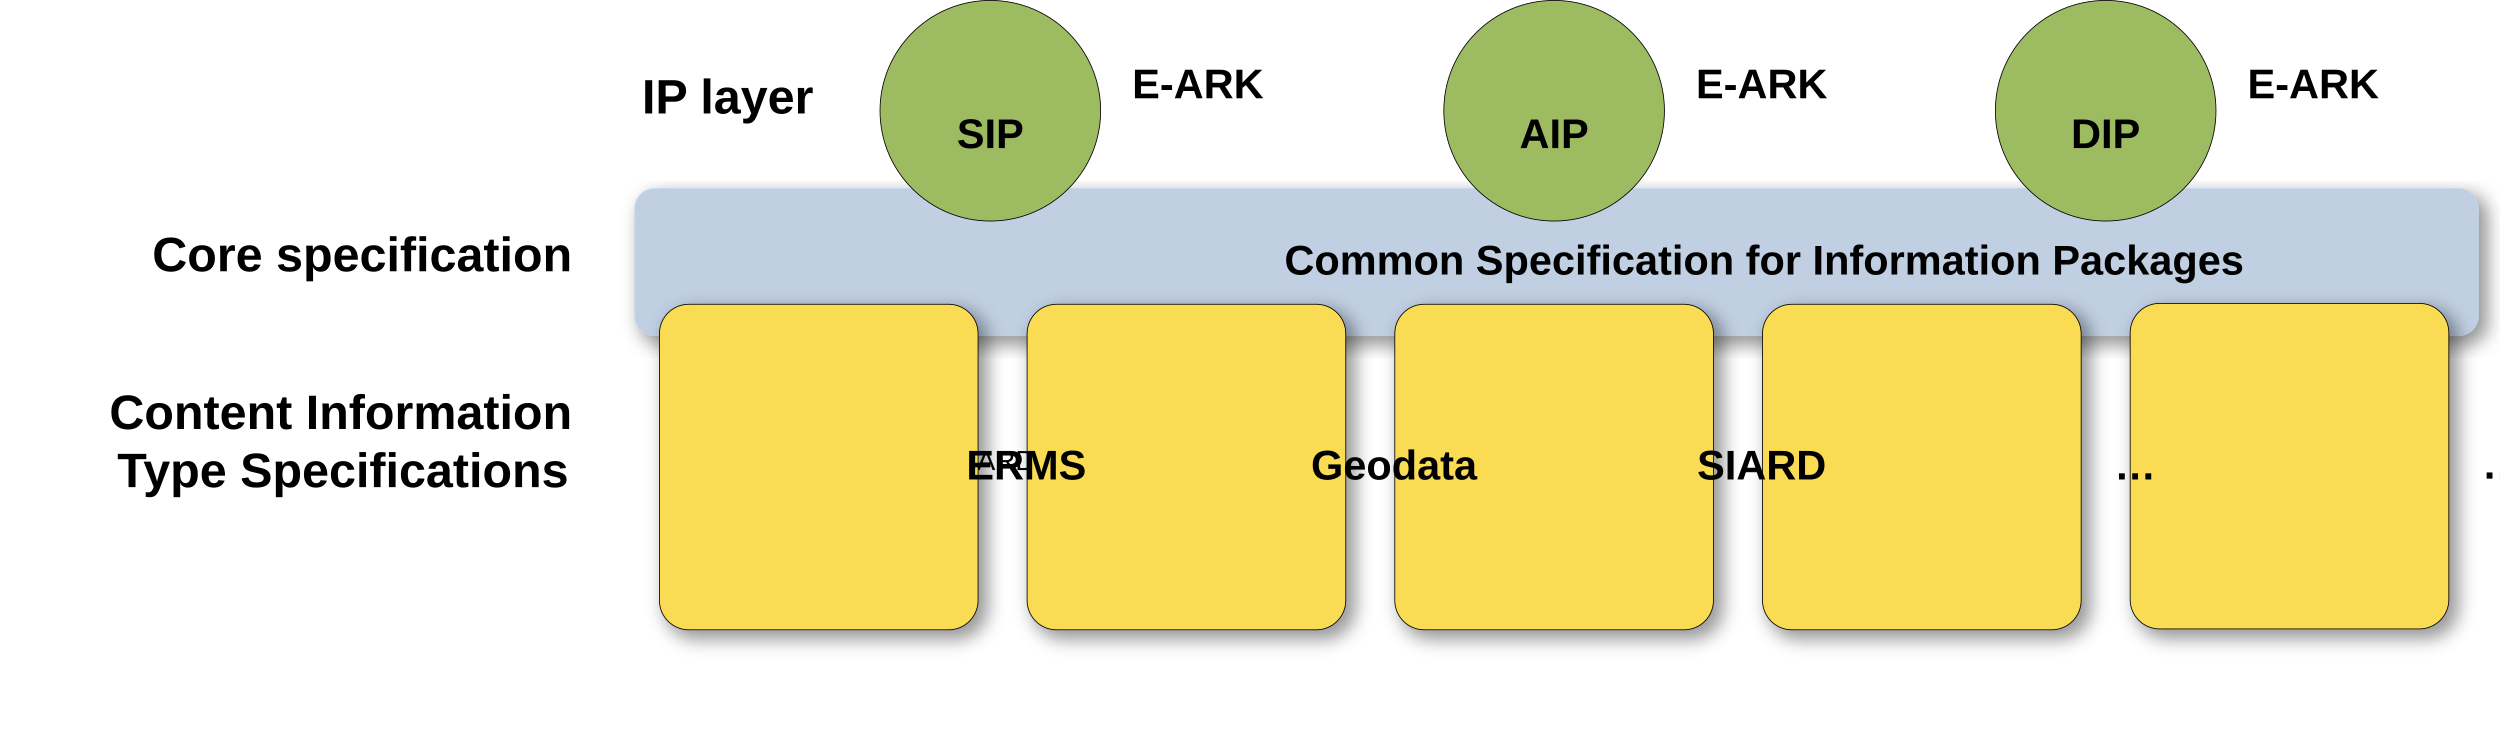
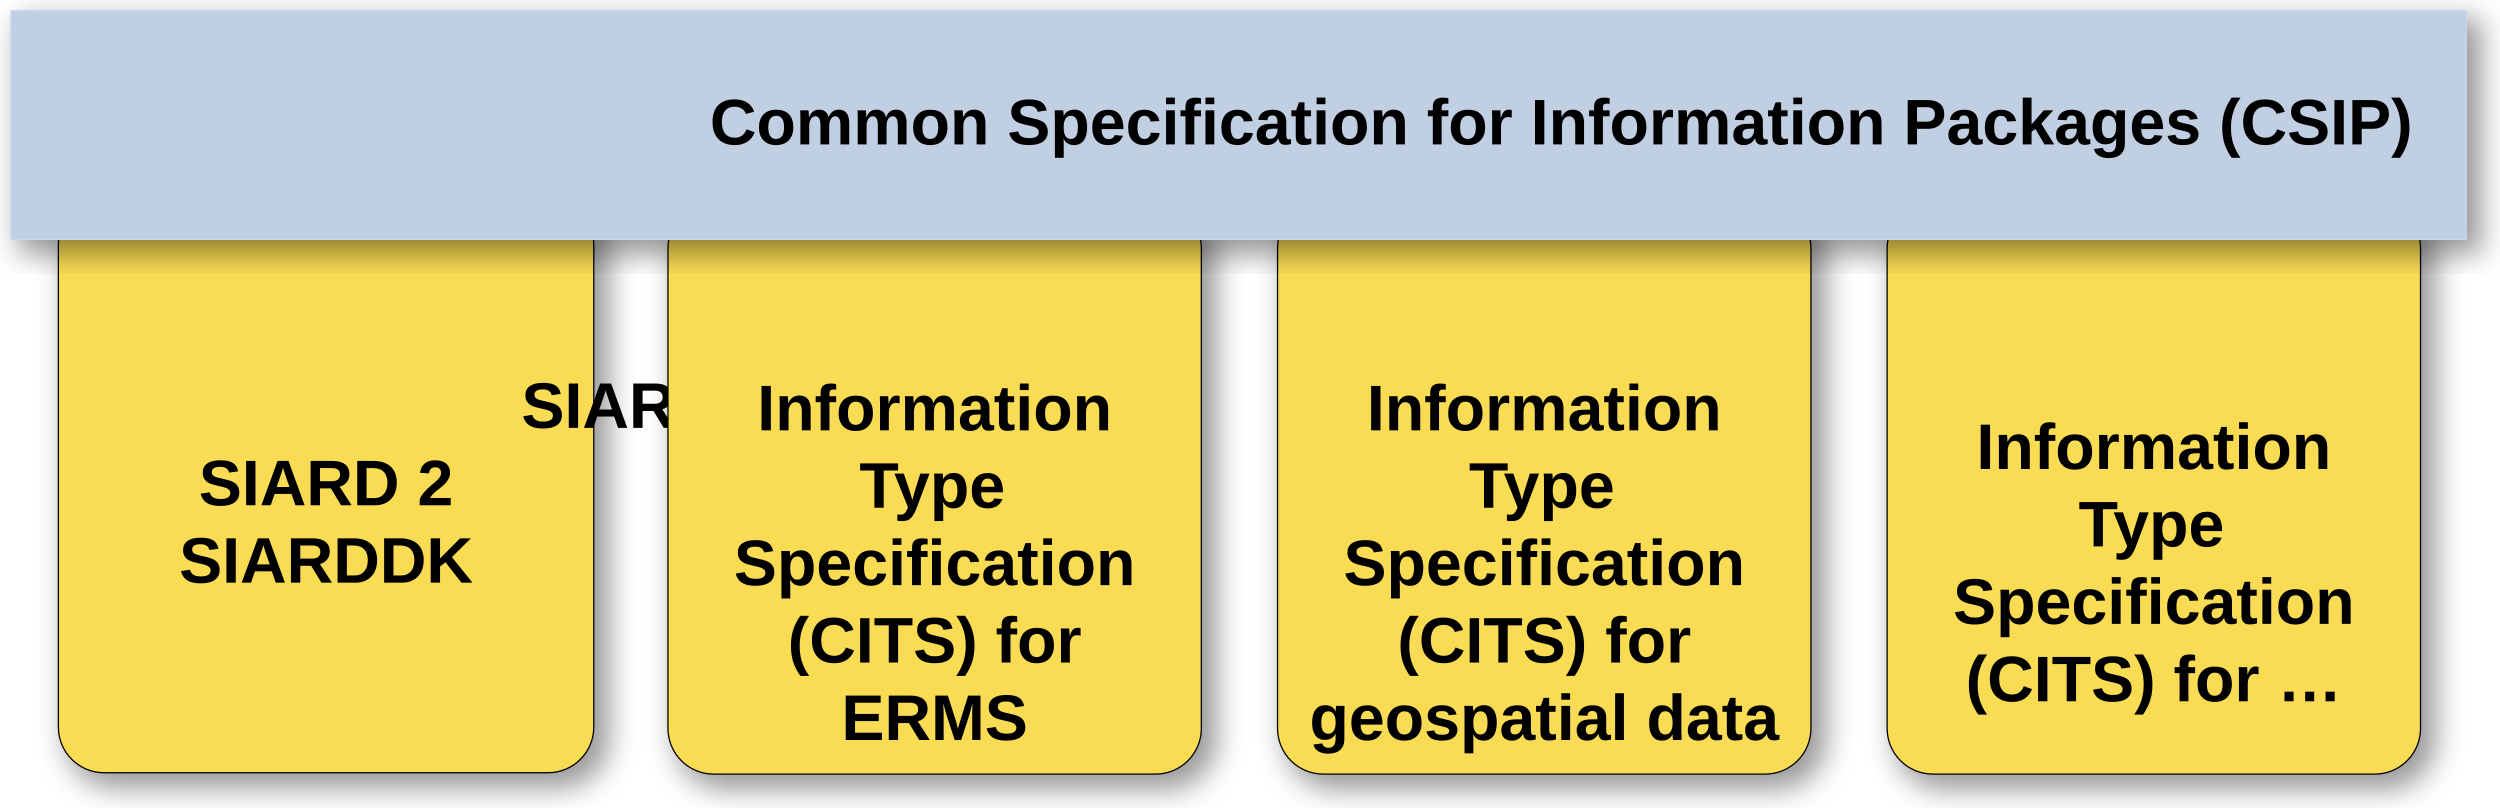
- <svg xmlns="http://www.w3.org/2000/svg" xmlns:ns1="http://schemas.microsoft.com/visio/2003/SVGExtensions/" width="10.037in" height="2.991in" viewBox="0 0 722.661 215.376" xml:space="preserve" color-interpolation-filters="sRGB" class="st12">
+ <svg xmlns="http://www.w3.org/2000/svg" xmlns:ns1="http://schemas.microsoft.com/visio/2003/SVGExtensions/" width="6.457in" height="2.086in" viewBox="0 0 464.936 150.226" xml:space="preserve" color-interpolation-filters="sRGB" class="st8">
  <ns1:documentProperties ns1:langID="2057" ns1:metric="true" ns1:viewMarkup="false" />
  <style type="text/css">
	
		.st1 {fill:none;stroke:none;stroke-linecap:round;stroke-linejoin:round;stroke-width:0.72}
- 		.st2 {fill:#000000;font-family:Arial;font-size:0.667em}
- 		.st3 {font-size:1em}
- 		.st4 {visibility:visible}
- 		.st5 {fill:#000000;fill-opacity:0.4;filter:url(#filter_2.6666667461395);stroke:#000000;stroke-linecap:round;stroke-linejoin:round;stroke-opacity:0.4}
- 		.st6 {fill:#c0cfe2;stroke:#c6d8f0;stroke-linecap:round;stroke-linejoin:round;stroke-width:0.24}
- 		.st7 {fill:#000000;font-family:Arial;font-size:1em;font-weight:bold}
- 		.st8 {fill:#f9dc53;stroke:#000000;stroke-linecap:round;stroke-linejoin:round;stroke-width:0.24}
- 		.st9 {fill:#9dbb61;stroke:#000000;stroke-linecap:round;stroke-linejoin:round;stroke-width:0.24}
- 		.st10 {fill:none;stroke:none;stroke-linecap:round;stroke-linejoin:round;stroke-width:0.24}
- 		.st11 {fill:#000000;font-family:Arial;font-size:1.167em;font-weight:bold}
- 		.st12 {fill:none;fill-rule:evenodd;font-size:12px;overflow:visible;stroke-linecap:square;stroke-miterlimit:3}
+ 		.st2 {visibility:visible}
+ 		.st3 {fill:#000000;fill-opacity:0.4;filter:url(#filter_2.6666667461395);stroke:#000000;stroke-linecap:round;stroke-linejoin:round;stroke-opacity:0.4}
+ 		.st4 {fill:#f9dc53;stroke:#000000;stroke-linecap:round;stroke-linejoin:round;stroke-width:0.24}
+ 		.st5 {fill:#000000;font-family:Arial;font-size:1em;font-weight:bold}
+ 		.st6 {font-size:1em}
+ 		.st7 {fill:#c0cfe2;stroke:#c6d8f0;stroke-linecap:round;stroke-linejoin:round;stroke-width:0.24}
+ 		.st8 {fill:none;fill-rule:evenodd;font-size:12px;overflow:visible;stroke-linecap:square;stroke-miterlimit:3}
	
	</style>
  <defs id="Filters">
    <filter id="filter_2.6666667461395">
      <feGaussianBlur stdDeviation="2.667" />
    </filter>
  </defs>
  <g ns1:mID="0" ns1:index="1" ns1:groupContext="foregroundPage">
    <ns1:pageProperties ns1:drawingScale="0.0393701" ns1:pageScale="0.0393701" ns1:drawingUnits="24" ns1:shadowOffsetX="8.50394" ns1:shadowOffsetY="-8.50394" />
-     <g id="shape1-1" ns1:mID="1" ns1:groupContext="shape" transform="translate(198.776,-0.36)">
-       <ns1:textBlock ns1:margins="rect(4,4,4,4)" ns1:tabSpace="42.5197" />
-       <ns1:textRect cx="54.899" cy="143.458" width="109.8" height="143.837" />
-       <rect x="0" y="71.539" width="109.798" height="143.837" class="st1" />
-       <text x="36" y="136.26" class="st2" ns1:langID="2057">
-         <ns1:paragraph ns1:horizAlign="1" />
-         <ns1:tabList />SIARD 1.0<ns1:newlineChar />
-         <tspan x="36" dy="1.2em" class="st3">SIARD </tspan>2.0<ns1:newlineChar />
-         <tspan x="37.12" dy="1.2em" class="st3">SIARDDK</tspan>
-       </text>
+     <g id="shape55-1" ns1:mID="55" ns1:groupContext="shape" transform="translate(148.77,-34.8853)">
+       <rect x="0" y="134.226" width="104" height="16" class="st1" />
    </g>
-     <g id="shape2-6" ns1:mID="2" ns1:groupContext="shape" transform="translate(306.806,-38.8796)">
-       <rect x="0" y="199.376" width="104" height="16" class="st1" />
-     </g>
-     <g id="shape3-8" ns1:mID="3" ns1:groupContext="shape" transform="translate(183.506,-118.342)">
+     <g id="shape56-3" ns1:mID="56" ns1:groupContext="shape" transform="translate(10.8205,-6.49441)">
      <ns1:userDefs>
        <ns1:ud ns1:nameU="visVersion" ns1:val="VT0(11):26" />
      </ns1:userDefs>
      <ns1:textBlock ns1:margins="rect(4,4,4,4)" ns1:tabSpace="42.5197" />
-       <ns1:textRect cx="266.457" cy="194.116" width="532.92" height="42.52" />
-       <g id="shadow3-9" ns1:groupContext="shadow" ns1:shadowOffsetX="2.12132" ns1:shadowOffsetY="-2.12132" ns1:shadowType="1" transform="matrix(1,0,0,1,2.12132,2.12132)" class="st4">
-         <rect x="0" y="172.857" width="532.913" height="42.52" rx="5.669" ry="5.669" class="st5" />
+       <ns1:textRect cx="49.794" cy="96.875" width="99.59" height="106.701" />
+       <g id="shadow56-4" ns1:groupContext="shadow" ns1:shadowOffsetX="2.12132" ns1:shadowOffsetY="-2.12132" ns1:shadowType="1" transform="matrix(1,0,0,1,2.12132,2.12132)" class="st2">
+         <rect x="0" y="43.525" width="99.588" height="106.701" rx="8.504" ry="8.504" class="st3" />
      </g>
-       <rect x="0" y="172.857" width="532.913" height="42.52" rx="5.669" ry="5.669" class="st6" />
-       <text x="127.76" y="197.72" class="st7" ns1:langID="2057">
+       <rect x="0" y="43.525" width="99.588" height="106.701" rx="8.504" ry="8.504" class="st4" />
+       <text x="26.12" y="86.08" class="st5" ns1:langID="2057">
        <ns1:paragraph ns1:horizAlign="1" />
-         <ns1:tabList />Common Specification for Information Packages</text>
+         <ns1:tabList />SIARD 1<ns1:newlineChar />
+         <tspan x="26.12" dy="1.2em" class="st6">SIARD </tspan>2<ns1:newlineChar />
+         <tspan x="22.46" dy="1.2em" class="st6">SIARDDK</tspan>
+       </text>
    </g>
-     <g id="shape4-14" ns1:mID="4" ns1:groupContext="shape" transform="translate(615.789,-33.5555)">
+     <g id="shape57-11" ns1:mID="57" ns1:groupContext="shape" transform="translate(124.206,-6.24153)">
      <ns1:userDefs>
        <ns1:ud ns1:nameU="visVersion" ns1:val="VT0(11):26" />
      </ns1:userDefs>
      <ns1:textBlock ns1:margins="rect(4,4,4,4)" ns1:tabSpace="42.5197" />
-       <ns1:textRect cx="46.063" cy="168.321" width="92.13" height="94.11" />
-       <g id="shadow4-15" ns1:groupContext="shadow" ns1:shadowOffsetX="2.12132" ns1:shadowOffsetY="-2.12132" ns1:shadowType="1" transform="matrix(1,0,0,1,2.12132,2.12132)" class="st4">
-         <rect x="0" y="121.266" width="92.126" height="94.11" rx="8.504" ry="8.504" class="st5" />
+       <ns1:textRect cx="49.606" cy="97.076" width="99.22" height="106.299" />
+       <g id="shadow57-12" ns1:groupContext="shadow" ns1:shadowOffsetX="2.12132" ns1:shadowOffsetY="-2.12132" ns1:shadowType="1" transform="matrix(1,0,0,1,2.12132,2.12132)" class="st2">
+         <rect x="0" y="43.927" width="99.213" height="106.299" rx="8.504" ry="8.504" class="st3" />
      </g>
-       <rect x="0" y="121.266" width="92.126" height="94.11" rx="8.504" ry="8.504" class="st8" />
-       <text x="41.73" y="171.92" class="st7" ns1:langID="2057">
+       <rect x="0" y="43.927" width="99.213" height="106.299" rx="8.504" ry="8.504" class="st4" />
+       <text x="26.95" y="71.88" class="st5" ns1:langID="2057">
        <ns1:paragraph ns1:horizAlign="1" />
-         <ns1:tabList />…</text>
+         <ns1:tabList />
+         <ns1:newlineChar />Content <tspan x="16.61" dy="1.2em" class="st6">Information </tspan>
+         <tspan x="35.6" dy="1.2em" class="st6">Type </tspan>
+         <tspan x="12.26" dy="1.2em" class="st6">Specification </tspan>
+         <tspan x="22.28" dy="1.2em" class="st6">(</tspan>CITS) for <tspan x="32.27" dy="1.2em" class="st6">ERMS</tspan>
+       </text>
    </g>
-     <g id="shape5-20" ns1:mID="5" ns1:groupContext="shape" transform="translate(509.49,-33.3023)">
+     <g id="shape58-22" ns1:mID="58" ns1:groupContext="shape" transform="translate(237.592,-6.24153)">
      <ns1:userDefs>
        <ns1:ud ns1:nameU="visVersion" ns1:val="VT0(11):26" />
      </ns1:userDefs>
      <ns1:textBlock ns1:margins="rect(4,4,4,4)" ns1:tabSpace="42.5197" />
-       <ns1:textRect cx="46.063" cy="168.321" width="92.13" height="94.11" />
-       <g id="shadow5-21" ns1:groupContext="shadow" ns1:shadowOffsetX="2.12132" ns1:shadowOffsetY="-2.12132" ns1:shadowType="1" transform="matrix(1,0,0,1,2.12132,2.12132)" class="st4">
-         <rect x="0" y="121.266" width="92.126" height="94.11" rx="8.504" ry="8.504" class="st5" />
+       <ns1:textRect cx="49.606" cy="97.076" width="99.22" height="106.299" />
+       <g id="shadow58-23" ns1:groupContext="shadow" ns1:shadowOffsetX="2.12132" ns1:shadowOffsetY="-2.12132" ns1:shadowType="1" transform="matrix(1,0,0,1,2.12132,2.12132)" class="st2">
+         <rect x="0" y="43.927" width="99.213" height="106.299" rx="8.504" ry="8.504" class="st3" />
      </g>
-       <rect x="0" y="121.266" width="92.126" height="94.11" rx="8.504" ry="8.504" class="st8" />
-       <text x="41.73" y="171.92" class="st7" ns1:langID="2057">
+       <rect x="0" y="43.927" width="99.213" height="106.299" rx="8.504" ry="8.504" class="st4" />
+       <text x="26.95" y="71.88" class="st5" ns1:langID="2057">
        <ns1:paragraph ns1:horizAlign="1" />
-         <ns1:tabList />…</text>
+         <ns1:tabList />
+         <ns1:newlineChar />Content <tspan x="16.61" dy="1.2em" class="st6">Information </tspan>
+         <tspan x="35.6" dy="1.2em" class="st6">Type </tspan>
+         <tspan x="12.26" dy="1.2em" class="st6">Specification </tspan>
+         <tspan x="22.28" dy="1.2em" class="st6">(</tspan>CITS) for <tspan x="5.93" dy="1.2em" class="st6">geospatial data</tspan>
+       </text>
    </g>
-     <g id="shape6-26" ns1:mID="6" ns1:groupContext="shape" transform="translate(403.191,-33.3023)">
+     <g id="shape59-33" ns1:mID="59" ns1:groupContext="shape" transform="translate(350.978,-6.24153)">
      <ns1:userDefs>
        <ns1:ud ns1:nameU="visVersion" ns1:val="VT0(11):26" />
      </ns1:userDefs>
      <ns1:textBlock ns1:margins="rect(4,4,4,4)" ns1:tabSpace="42.5197" />
-       <ns1:textRect cx="46.063" cy="168.321" width="92.13" height="94.11" />
-       <g id="shadow6-27" ns1:groupContext="shadow" ns1:shadowOffsetX="2.12132" ns1:shadowOffsetY="-2.12132" ns1:shadowType="1" transform="matrix(1,0,0,1,2.12132,2.12132)" class="st4">
-         <rect x="0" y="121.266" width="92.126" height="94.11" rx="8.504" ry="8.504" class="st5" />
+       <ns1:textRect cx="49.606" cy="97.076" width="99.22" height="106.299" />
+       <g id="shadow59-34" ns1:groupContext="shadow" ns1:shadowOffsetX="2.12132" ns1:shadowOffsetY="-2.12132" ns1:shadowType="1" transform="matrix(1,0,0,1,2.12132,2.12132)" class="st2">
+         <rect x="0" y="43.927" width="99.213" height="106.299" rx="8.504" ry="8.504" class="st3" />
      </g>
-       <rect x="0" y="121.266" width="92.126" height="94.11" rx="8.504" ry="8.504" class="st8" />
-       <text x="27.39" y="171.92" class="st7" ns1:langID="2057">
+       <rect x="0" y="43.927" width="99.213" height="106.299" rx="8.504" ry="8.504" class="st4" />
+       <text x="26.95" y="79.08" class="st5" ns1:langID="2057">
        <ns1:paragraph ns1:horizAlign="1" />
-         <ns1:tabList />SIARD</text>
+         <ns1:tabList />
+         <ns1:newlineChar />Content <tspan x="16.61" dy="1.2em" class="st6">Information </tspan>
+         <tspan x="35.6" dy="1.2em" class="st6">Type </tspan>
+         <tspan x="12.26" dy="1.2em" class="st6">Specification </tspan>
+         <tspan x="14.61" dy="1.2em" class="st6">(</tspan>CITS) for …</text>
    </g>
-     <g id="shape7-32" ns1:mID="7" ns1:groupContext="shape" transform="translate(296.892,-33.3023)">
+     <g id="shape60-43" ns1:mID="60" ns1:groupContext="shape" transform="translate(1.99871,-105.707)">
      <ns1:userDefs>
        <ns1:ud ns1:nameU="visVersion" ns1:val="VT0(11):26" />
      </ns1:userDefs>
      <ns1:textBlock ns1:margins="rect(4,4,4,4)" ns1:tabSpace="42.5197" />
-       <ns1:textRect cx="46.063" cy="168.321" width="92.13" height="94.11" />
-       <g id="shadow7-33" ns1:groupContext="shadow" ns1:shadowOffsetX="2.12132" ns1:shadowOffsetY="-2.12132" ns1:shadowType="1" transform="matrix(1,0,0,1,2.12132,2.12132)" class="st4">
-         <rect x="0" y="121.266" width="92.126" height="94.11" rx="8.504" ry="8.504" class="st5" />
+       <ns1:textRect cx="228.348" cy="128.966" width="456.7" height="42.52" />
+       <g id="shadow60-44" ns1:groupContext="shadow" ns1:shadowOffsetX="2.12132" ns1:shadowOffsetY="-2.12132" ns1:shadowType="1" transform="matrix(1,0,0,1,2.12132,2.12132)" class="st2">
+         <rect x="0" y="107.706" width="456.696" height="42.52" class="st3" />
      </g>
-       <rect x="0" y="121.266" width="92.126" height="94.11" rx="8.504" ry="8.504" class="st8" />
-       <text x="22.06" y="171.92" class="st7" ns1:langID="2057">
+       <rect x="0" y="107.706" width="456.696" height="42.52" class="st7" />
+       <text x="69.99" y="132.57" class="st5" ns1:langID="2057">
        <ns1:paragraph ns1:horizAlign="1" />
-         <ns1:tabList />Geodata</text>
-     </g>
-     <g id="shape8-38" ns1:mID="8" ns1:groupContext="shape" transform="translate(190.593,-33.3023)">
-       <ns1:userDefs>
-         <ns1:ud ns1:nameU="visVersion" ns1:val="VT0(11):26" />
-       </ns1:userDefs>
-       <ns1:textBlock ns1:margins="rect(4,4,4,4)" ns1:tabSpace="42.5197" />
-       <ns1:textRect cx="46.063" cy="168.321" width="92.13" height="94.11" />
-       <g id="shadow8-39" ns1:groupContext="shadow" ns1:shadowOffsetX="2.12132" ns1:shadowOffsetY="-2.12132" ns1:shadowType="1" transform="matrix(1,0,0,1,2.12132,2.12132)" class="st4">
-         <rect x="0" y="121.266" width="92.126" height="94.11" rx="8.504" ry="8.504" class="st5" />
-       </g>
-       <rect x="0" y="121.266" width="92.126" height="94.11" rx="8.504" ry="8.504" class="st8" />
-       <text x="28.73" y="171.92" class="st7" ns1:langID="2057">
-         <ns1:paragraph ns1:horizAlign="1" />
-         <ns1:tabList />ERMS</text>
-     </g>
-     <g id="shape9-44" ns1:mID="9" ns1:groupContext="shape" transform="translate(254.372,-151.477)">
-       <ns1:userDefs>
-         <ns1:ud ns1:nameU="visVersion" ns1:val="VT0(15):26" />
-       </ns1:userDefs>
-       <ns1:textBlock ns1:margins="rect(4,4,4,4)" ns1:tabSpace="42.5197" />
-       <ns1:textRect cx="31.89" cy="183.487" width="55.81" height="47.835" />
-       <path d="M0 183.49 A31.89 31.89 0 0 1 63.78 183.49 A31.89 31.89 0 1 1 0 183.49 Z" class="st9" />
-       <text x="12.89" y="179.89" class="st7" ns1:langID="2057">
-         <ns1:paragraph ns1:horizAlign="1" />
-         <ns1:tabList />E-ARK <tspan x="22.22" dy="1.2em" class="st3">SIP</tspan>
-       </text>
-     </g>
-     <g id="shape10-48" ns1:mID="10" ns1:groupContext="shape" transform="translate(417.364,-151.477)">
-       <ns1:userDefs>
-         <ns1:ud ns1:nameU="visVersion" ns1:val="VT0(15):26" />
-       </ns1:userDefs>
-       <ns1:textBlock ns1:margins="rect(4,4,4,4)" ns1:tabSpace="42.5197" />
-       <ns1:textRect cx="31.89" cy="183.487" width="55.81" height="47.835" />
-       <path d="M0 183.49 A31.89 31.89 0 0 1 63.78 183.49 A31.89 31.89 0 1 1 0 183.49 Z" class="st9" />
-       <text x="12.89" y="179.89" class="st7" ns1:langID="2057">
-         <ns1:paragraph ns1:horizAlign="1" />
-         <ns1:tabList />E-ARK <tspan x="21.89" dy="1.2em" class="st3">AIP</tspan>
-       </text>
-     </g>
-     <g id="shape11-52" ns1:mID="11" ns1:groupContext="shape" transform="translate(576.813,-151.477)">
-       <ns1:userDefs>
-         <ns1:ud ns1:nameU="visVersion" ns1:val="VT0(15):26" />
-       </ns1:userDefs>
-       <ns1:textBlock ns1:margins="rect(4,4,4,4)" ns1:tabSpace="42.5197" />
-       <ns1:textRect cx="31.89" cy="183.487" width="55.81" height="47.835" />
-       <path d="M0 183.49 A31.89 31.89 0 0 1 63.78 183.49 A31.89 31.89 0 1 1 0 183.49 Z" class="st9" />
-       <text x="12.89" y="179.89" class="st7" ns1:langID="2057">
-         <ns1:paragraph ns1:horizAlign="1" />
-         <ns1:tabList />E-ARK <tspan x="21.89" dy="1.2em" class="st3">DIP</tspan>
-       </text>
-     </g>
-     <g id="shape12-56" ns1:mID="12" ns1:groupContext="shape" transform="translate(0.12,-85.713)">
-       <ns1:textBlock ns1:margins="rect(4,4,4,4)" ns1:tabSpace="42.5197" />
-       <ns1:textRect cx="84.606" cy="168.321" width="169.22" height="94.11" />
-       <rect x="0" y="121.266" width="169.213" height="94.11" rx="8.504" ry="8.504" class="st10" />
-       <text x="115.4" y="118.52" class="st11" ns1:langID="2057">
-         <ns1:paragraph ns1:horizAlign="2" />
-         <ns1:tabList />IP layer<ns1:newlineChar />
-         <ns1:newlineChar />
-         <ns1:newlineChar />
-         <tspan x="43.85" dy="3.257em" class="st3">Core specification<ns1:newlineChar />
-           <ns1:newlineChar />
-           <ns1:newlineChar />
-         </tspan>
-         <tspan x="31.45" dy="3.257em" class="st3">Content Information </tspan>
-         <tspan x="33.73" dy="1.2em" class="st3">Type Specifications</tspan>
-       </text>
+         <ns1:tabList />Common Specification for Information Packages (CSIP)</text>
    </g>
  </g>
</svg>
